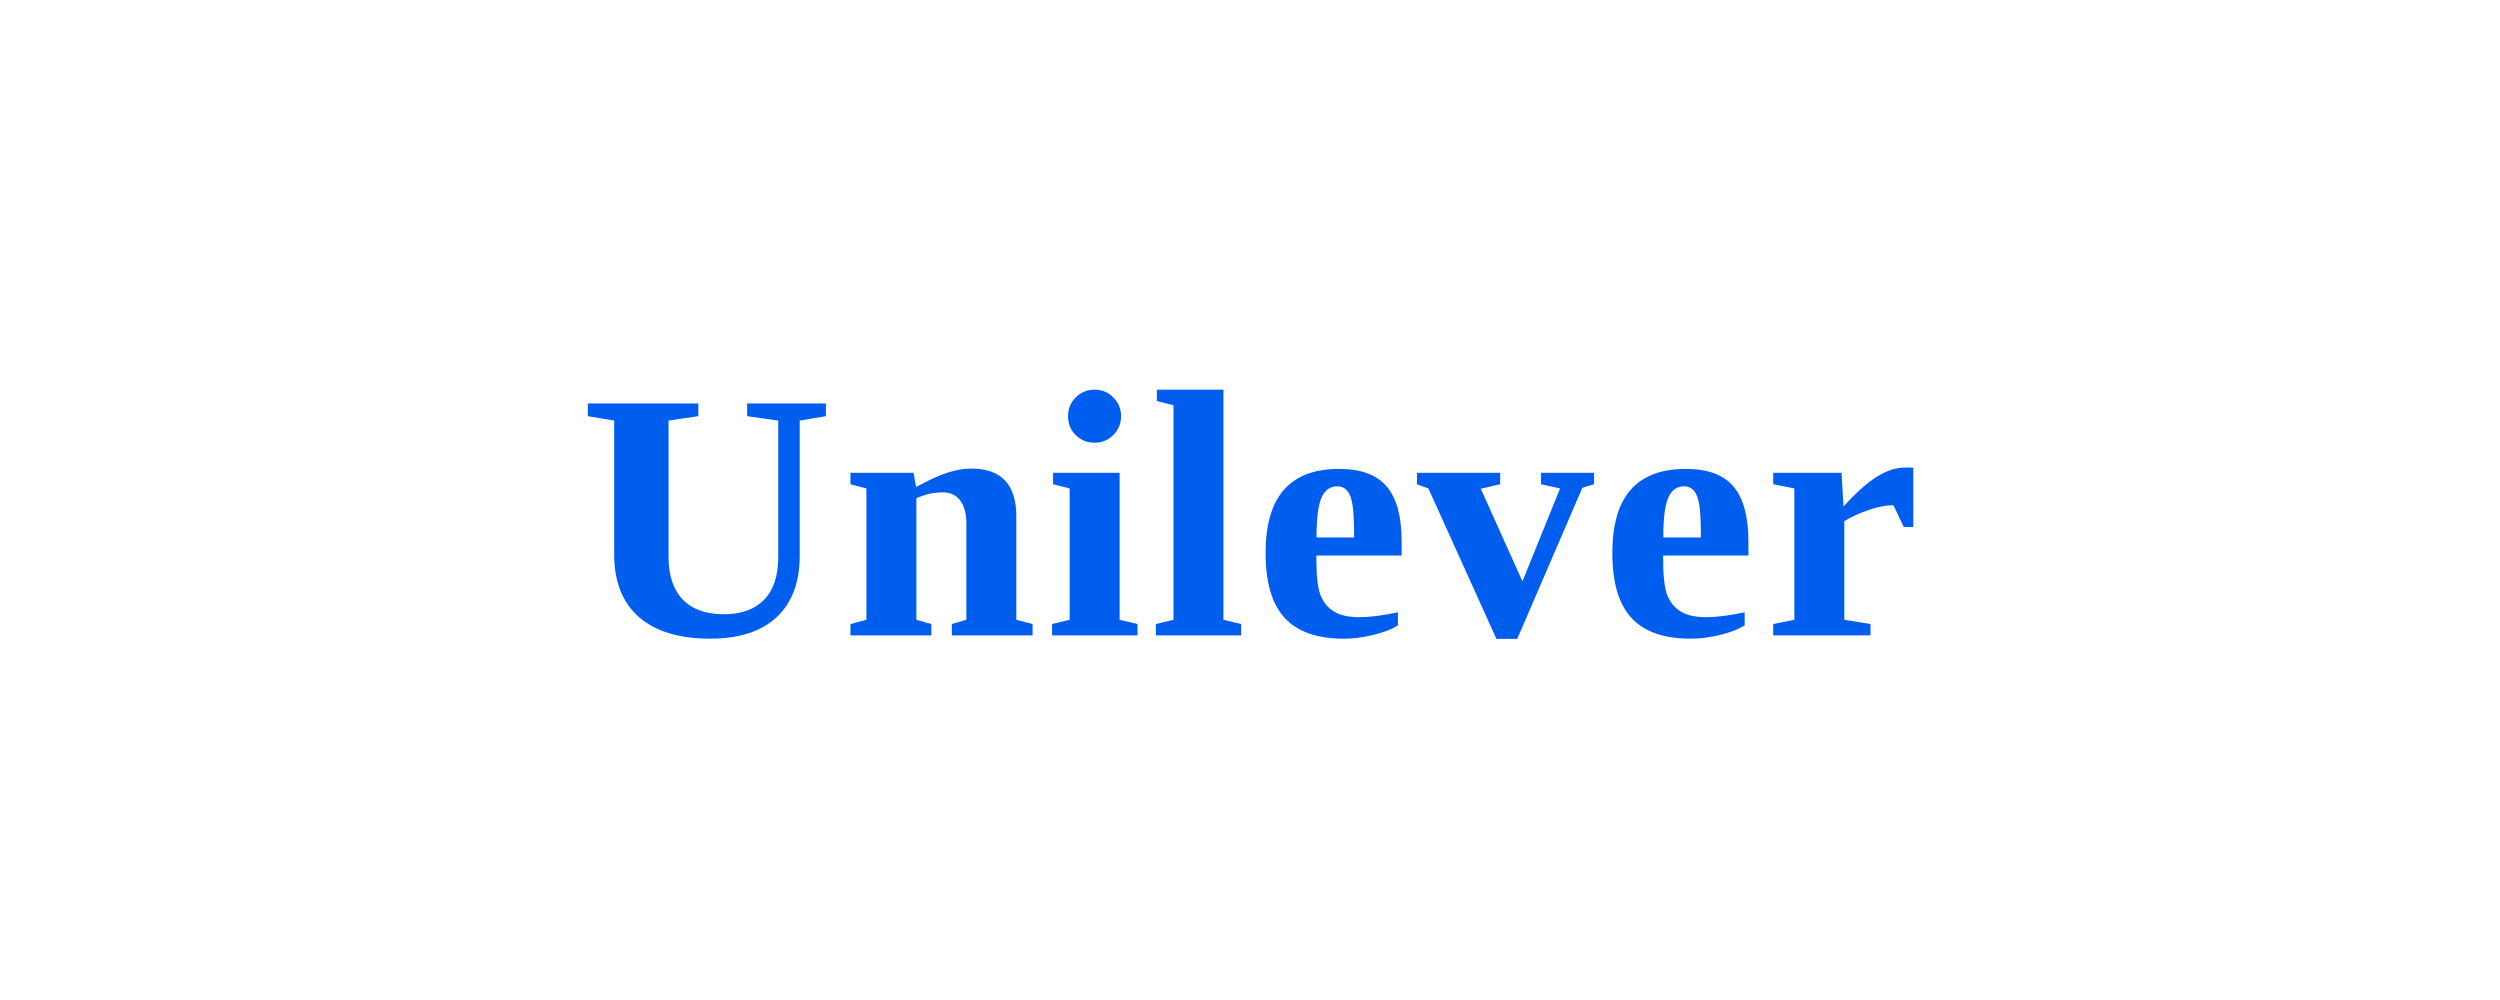
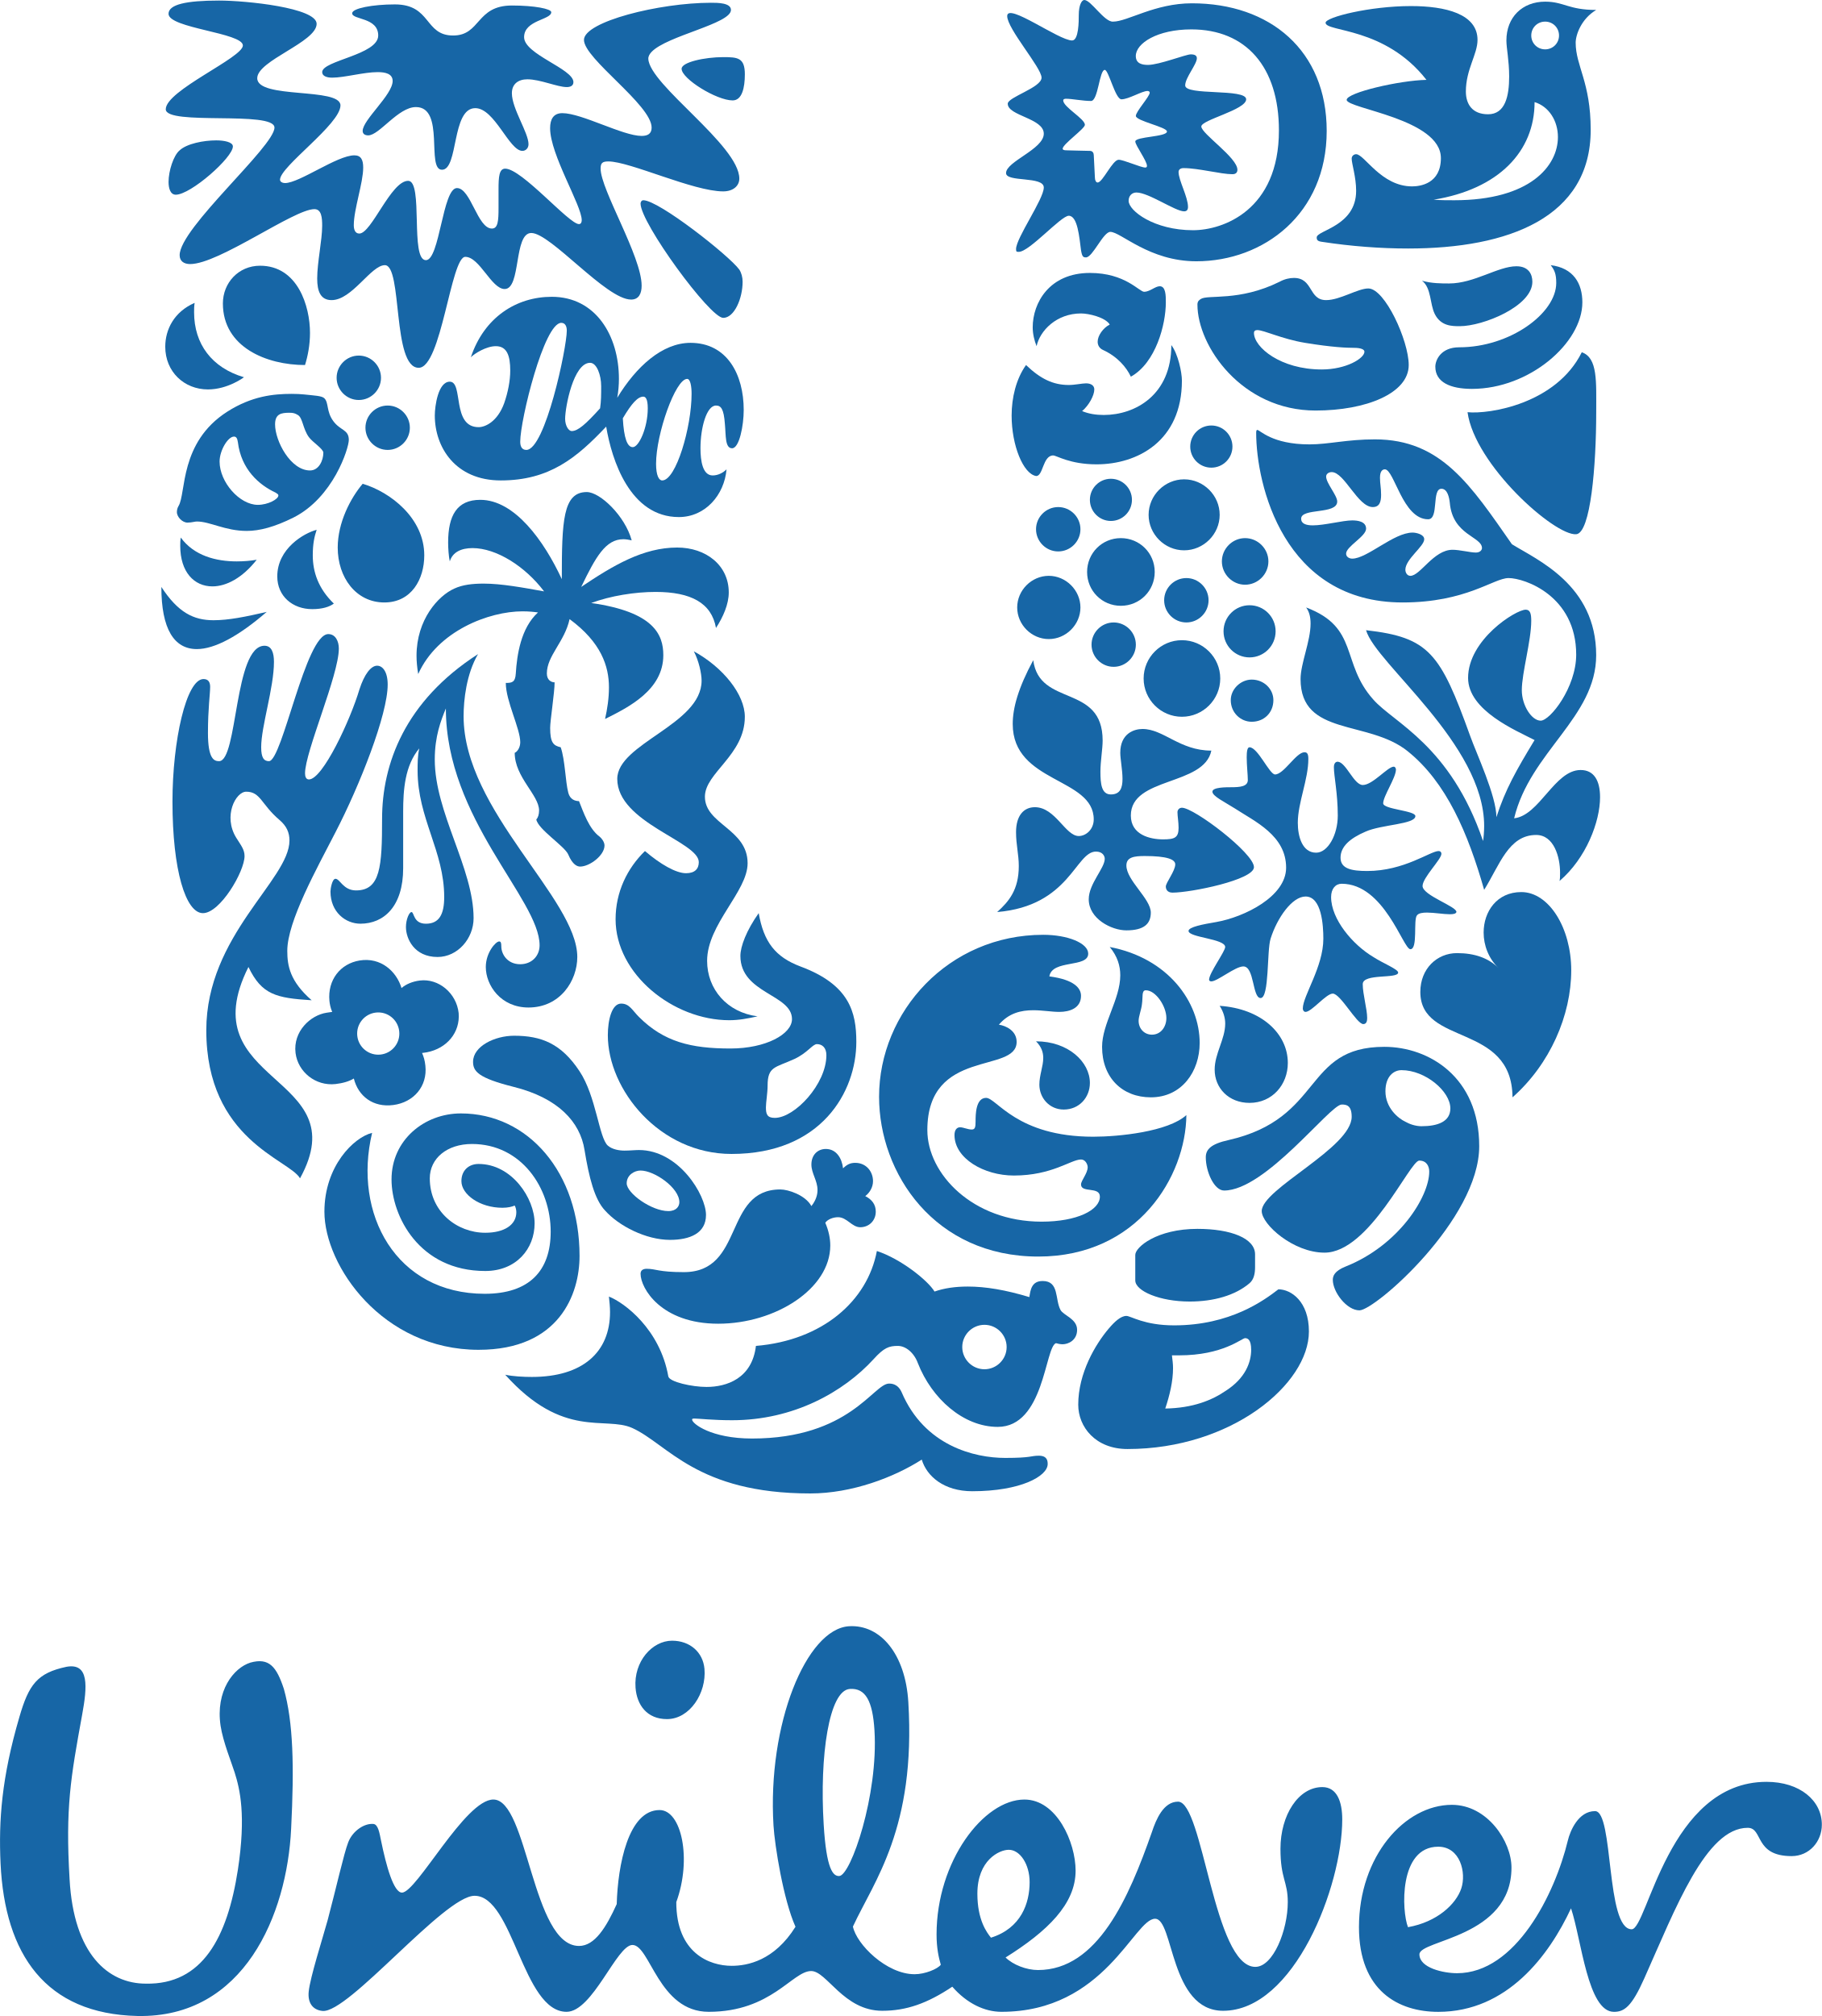
- <svg xmlns="http://www.w3.org/2000/svg" viewBox="0 0 240 96" role="img" aria-labelledby="title">
-   <rect width="240" height="96" fill="none" />
-   <text x="120" y="61" text-anchor="middle" fill="#005eef" font-family="Georgia, 'Times New Roman', serif" font-size="34" font-weight="700" letter-spacing=".6">Unilever</text>
+ <svg xmlns="http://www.w3.org/2000/svg" xmlns:xlink="http://www.w3.org/1999/xlink" version="1.1" id="Layer_1" width="107.567" height="119" viewBox="0 0 107.567 119" overflow="visible" enable-background="new 0 0 107.567 119" xml:space="preserve">
+   <g>
+     <g>
+       <defs>
+         <rect id="XMLID_1_" x="0" width="107.566" height="119" />
+       </defs>
+       <clipPath id="XMLID_3_">
+         <use xlink:href="#XMLID_1_" />
+       </clipPath>
+       <path clip-path="url(#XMLID_3_)" fill="#1766A6" d="M13.854,104.624c-0.176-0.561-0.69-1.822-0.83-2.753    c-0.309-2.062,0.769-3.42,1.759-3.731c1.111-0.31,1.545,0.248,1.975,1.545c0.556,1.975,0.618,4.563,0.431,8.268    c-0.243,5.061-2.775,11.173-9.069,11.046c-5.433-0.119-7.837-3.638-8.087-9.007c-0.118-2.531,0.063-5.061,1.111-8.639    c0.556-1.916,1.052-2.598,2.777-2.965c1.356-0.248,1.234,1.17,0.927,2.842c-0.676,3.701-0.99,5.488-0.74,9.687    c0.242,4.444,2.283,6.173,4.505,6.173c3.333,0.064,4.813-2.713,5.433-6.729C14.535,107.153,14.166,105.61,13.854,104.624z     M84.918,109.007c1.298,0,1.67,1.535,1.36,2.465c-0.31,0.924-1.419,1.978-3.146,2.285    C82.76,112.829,82.574,109.007,84.918,109.007z M60.792,111.099c0-1.045-0.559-1.91-1.232-1.91c-0.562,0-1.853,0.615-1.853,2.591    c0,1.548,0.55,2.282,0.802,2.597C60.294,113.819,60.792,112.334,60.792,111.099z M41.594,98.511    c-0.087-0.99-0.863-1.664-1.913-1.664c-1.171,0-2.274,1.229-2.157,2.773c0.075,1.018,0.675,1.855,1.854,1.855    C40.731,101.476,41.718,99.933,41.594,98.511z M51.631,102.136c-0.107-1.726-0.525-2.505-1.452-2.441    c-1.229,0.074-1.797,3.941-1.546,8.006c0.16,2.652,0.555,3.061,0.923,3.035C50.236,110.695,51.867,105.957,51.631,102.136z     M92.572,108.633c-0.765,3.173-3.084,7.841-6.544,7.841c-0.801,0-2.221-0.311-2.221-1.113c0-0.865,5.435-0.984,5.435-5.122    c0-1.541-1.419-3.704-3.519-3.704c-2.777,0-5.486,3.027-5.486,7.223c0,3.762,2.337,4.997,4.682,4.997    c4.075,0,6.544-3.335,7.839-6.11c0.62,1.852,0.984,6.11,2.533,6.11c0.615,0,1.05-0.309,1.791-1.973    c1.847-4.138,3.639-8.89,6.109-8.89c0.923,0,0.37,1.67,2.591,1.67c1.047,0,1.785-0.864,1.785-1.856    c0-1.421-1.294-2.528-3.267-2.528c-5.803,0-7.033,8.703-7.96,8.703c-1.544,0-1.05-6.975-2.163-6.975    C93.189,106.905,92.704,108.082,92.572,108.633z M43.2,116.038c0.925,0,2.516-0.3,3.768-2.305    c-0.716-1.59-1.227-4.803-1.298-5.973c-0.368-5.983,1.937-11.611,4.46-11.767c1.85-0.112,3.33,1.639,3.5,4.476    c0.455,7.455-2.028,10.567-3.271,13.252c0.21,1.041,1.976,2.813,3.642,2.813c0.615,0,1.359-0.309,1.546-0.559    c-0.124-0.429-0.25-0.984-0.25-1.789c0-4.32,2.778-7.963,5.186-7.963c1.913,0,3.024,2.53,3.024,4.2    c0,1.972-1.668,3.58-4.135,5.123c0.434,0.429,1.232,0.741,1.914,0.741c3.521,0,5.363-4.26,6.727-8.15    c0.246-0.742,0.681-1.789,1.543-1.789c1.481,0,2.101,9.752,4.563,9.752c1.053,0,1.915-2.162,1.915-3.824    c0-1.236-0.432-1.36-0.432-3.15c0-1.973,1.05-3.638,2.473-3.638c0.863,0,1.175,0.86,1.175,1.907    c0,3.951-2.843,11.297-7.034,11.297c-3.153,0-2.907-5.432-4.017-5.432c-1.24,0-2.968,5.493-9.072,5.493    c-0.992,0-2.039-0.493-2.901-1.483c-1.479,0.99-2.717,1.422-4.137,1.422c-2.281,0-3.271-2.346-4.194-2.346    c-1.113,0-2.344,2.407-6.051,2.407c-2.962,0-3.456-3.946-4.503-3.946c-0.928,0-2.347,3.946-3.889,3.946    c-2.596,0-3.146-6.849-5.434-6.849c-1.789,0-7.444,6.956-8.979,6.797c-0.617-0.064-0.877-0.525-0.812-1.143    c0.087-0.854,0.822-3.14,1.12-4.221c0.499-1.877,0.957-3.934,1.213-4.59c0.254-0.662,0.939-1.134,1.489-1.083    c0.277,0.026,0.36,0.543,0.446,0.97c0.312,1.526,0.747,3.082,1.238,3.082c0.867,0,3.73-5.494,5.396-5.494    c2.04,0,2.284,8.643,5.06,8.643c0.928,0,1.609-1.109,2.224-2.471c0.063-2.287,0.68-5.551,2.531-5.551    c1.297,0,1.915,2.898,0.986,5.432C39.928,115.297,41.901,116.038,43.2,116.038" />
+     </g>
+     <path fill="#1766A6" d="M86.188,19.254c-0.458,0-1.114,0-1.475-0.719c-0.296-0.59-0.196-1.541-0.753-1.966   c0.557,0.163,1.146,0.163,1.604,0.163c1.476,0,2.886-1.015,3.968-1.015c0.713,0,0.943,0.459,0.943,0.916   C90.476,18.076,87.566,19.254,86.188,19.254z M86.908,22.955c3.403,0,6.519-2.718,6.519-5.108c0-1.115-0.526-2.031-1.869-2.195   c0.229,0.295,0.327,0.524,0.327,1.048c0,1.802-2.745,3.8-5.729,3.8c-1.082,0-1.41,0.752-1.41,1.145   C84.746,22.563,85.632,22.955,86.908,22.955z M86.647,24.331c0.427,3.11,5.14,7.303,6.417,7.204   c0.854-0.072,1.181-4.061,1.181-7.204c0-1.801,0.099-3.21-0.852-3.538C91.884,23.84,87.926,24.462,86.647,24.331" />
+     <path fill="#1766A6" d="M12.933,44.93c1.112,0,0.883-6.813,2.684-6.813c0.427,0,0.558,0.426,0.558,0.95   c0,1.539-0.754,3.8-0.754,5.043c0,0.623,0.164,0.82,0.459,0.82c0.787,0,2.162-7.501,3.504-7.501c0.426,0,0.622,0.426,0.622,0.852   c0,1.572-1.996,6.091-1.996,7.368c0,0.197,0.064,0.36,0.229,0.36c0.819,0,2.456-3.536,2.979-5.304   c0.295-0.918,0.688-1.41,1.049-1.41c0.327,0,0.623,0.361,0.623,1.115c0,1.768-1.639,5.927-3.08,8.712   c-1.112,2.161-2.848,5.27-2.848,7.006c0,0.885,0.161,1.801,1.439,2.915c-2.096-0.131-2.947-0.327-3.732-1.964   c-3.505,6.975,6.451,6.288,3.045,12.475c-0.623-1.111-5.534-2.258-5.534-8.742c0-5.6,4.911-8.875,4.911-11.199   c0-0.458-0.162-0.851-0.588-1.211c-1.082-0.919-1.115-1.67-1.966-1.67c-0.621,0-1.377,1.44-0.59,2.717   c0.263,0.426,0.492,0.688,0.492,1.081c0,0.916-1.442,3.371-2.456,3.371c-1.016,0-1.8-2.518-1.8-6.581   c0-3.604,0.817-7.237,1.833-7.237c0.294,0,0.392,0.196,0.392,0.459c0,0.426-0.13,1.276-0.13,2.717   C12.278,44.798,12.638,44.93,12.933,44.93" />
+     <path fill="#1766A6" d="M21.282,54.524c1.377,0,2.522-1.017,2.522-3.273v-3.342c0-1.277,0.099-2.717,0.951-3.734   c-0.099,0.427-0.099,0.885-0.099,1.311c0,2.817,1.571,4.75,1.571,7.467c0,1.014-0.295,1.572-1.079,1.572   c-0.754,0-0.688-0.688-0.853-0.688c-0.13,0-0.327,0.425-0.327,0.884c0,0.688,0.491,1.768,1.866,1.768   c1.18,0,2.128-1.08,2.128-2.292c0-2.945-2.292-6.222-2.292-9.365c0-1.376,0.36-2.292,0.655-3.014   c0,6.518,5.534,11.266,5.534,13.983c0,0.623-0.458,1.115-1.146,1.115c-0.753,0-1.114-0.591-1.114-1.05   c0-0.229-0.033-0.294-0.131-0.294c-0.195,0-0.785,0.655-0.785,1.508c0,1.079,0.883,2.391,2.521,2.391   c1.865,0,2.881-1.574,2.881-2.982c0-3.437-6.713-8.645-6.713-14.211c0-0.951,0.162-2.49,0.852-3.668   c-4.323,2.782-5.665,6.484-5.665,9.726c0,2.817-0.098,4.223-1.539,4.223c-0.754,0-0.95-0.686-1.213-0.686   c-0.196,0-0.295,0.589-0.295,0.752C19.514,53.836,20.399,54.524,21.282,54.524" />
+     <path fill="#1766A6" d="M70.897,17.65c0.416-0.279,2.262,0.163,4.649-1.017c0.294-0.161,0.589-0.227,0.851-0.227   c1.148,0,0.853,1.309,1.902,1.309c0.817,0,1.868-0.688,2.491-0.688c0.976,0,2.385,3.079,2.385,4.52c0,1.67-2.517,2.686-5.499,2.686   c-4.353,0-6.976-3.799-6.976-6.256C70.701,17.781,70.8,17.715,70.897,17.65z M78.037,21.809c1.442,0,2.523-0.655,2.523-1.049   c0-0.129-0.196-0.228-0.623-0.228c-0.426,0-1.278-0.032-2.884-0.295c-1.378-0.229-2.426-0.753-2.819-0.753   c-0.131,0-0.197,0.065-0.197,0.163C74.037,20.5,75.611,21.809,78.037,21.809" />
+     <path fill="#1766A6" d="M21.971,66.87c-1.08,0.263-2.817,1.963-2.817,4.652c0,3.207,3.439,8.154,9.104,8.154   c4.78,0,5.96-3.308,5.96-5.537c0-4.944-3.044-8.416-7.006-8.416c-2.162,0-4.095,1.572-4.095,3.896c0,2.164,1.638,5.405,5.534,5.405   c1.834,0,2.914-1.312,2.914-2.814c0-1.475-1.342-3.504-3.308-3.504c-0.589,0-1.014,0.389-1.014,1.014   c0,0.784,1.079,1.572,2.423,1.572c0.326,0,0.589-0.066,0.721-0.132c0.064,0.101,0.098,0.263,0.098,0.394   c0,0.754-0.721,1.213-1.834,1.213c-1.67,0-3.275-1.244-3.275-3.213c0-1.176,1.016-2.027,2.489-2.027   c2.914,0,4.649,2.586,4.649,5.175c0,2.323-1.275,3.668-3.896,3.668C23.378,76.369,20.826,71.652,21.971,66.87" />
+     <path fill="#1766A6" d="M59.353,86.058c1.571,0,1.489-0.131,1.981-0.131c0.49,0,0.524,0.295,0.524,0.492   c0,0.721-1.606,1.605-4.455,1.605c-1.67,0-2.686-0.885-2.98-1.867c-1.637,1.048-4.125,1.998-6.582,1.998   c-6.712,0-8.415-2.917-10.512-3.864c-1.605-0.721-4.061,0.688-7.5-3.144c0.459,0.099,1.082,0.131,1.573,0.131   c3.011,0,4.616-1.471,4.616-3.831c0-0.296-0.033-0.62-0.066-0.914c0.918,0.36,3.015,1.93,3.507,4.713   c0.064,0.328,1.406,0.622,2.258,0.622c1.18,0,2.686-0.492,2.915-2.422c3.93-0.327,6.584-2.651,7.141-5.602   c1.406,0.459,3.011,1.736,3.404,2.393c0.557-0.196,1.211-0.295,1.964-0.295c1.048,0,2.228,0.197,3.635,0.623   c0.066-0.426,0.131-0.95,0.787-0.95c0.982,0,0.72,1.081,1.048,1.7c0.164,0.328,0.984,0.524,0.984,1.18   c0,0.624-0.527,0.854-0.854,0.854c-0.131,0-0.295-0.033-0.394-0.065c-0.654,0.229-0.688,4.942-3.438,4.942   c-2.029,0-3.896-1.67-4.716-3.764c-0.229-0.622-0.72-1.016-1.179-1.016c-0.523,0-0.818,0.099-1.439,0.787   c-1.768,1.93-4.716,3.6-8.351,3.6c-1.114,0-1.998-0.1-2.228-0.1c-0.132,0-0.132,0.033-0.132,0.065c0,0.23,1.113,1.115,3.537,1.115   c5.764,0,7.173-3.243,8.089-3.243c0.133,0,0.523,0,0.752,0.525C54.587,85.337,57.519,86.058,59.353,86.058z M56.814,79.513   c0,0.721,0.59,1.311,1.311,1.311s1.31-0.59,1.31-1.311c0-0.722-0.589-1.312-1.31-1.312S56.814,78.791,56.814,79.513" />
+     <path fill="#1766A6" d="M82.75,63.169c-0.459,0-0.95,0.361-0.95,1.247c0,0.979,0.754,1.603,1.179,1.798   c0.23,0.133,0.591,0.264,0.948,0.264c0.951,0,1.706-0.264,1.706-1.051C85.632,64.416,84.156,63.169,82.75,63.169z M79.217,65.198   c-0.688,0-4.492,5.076-6.943,5.076c-0.589,0-1.081-1.113-1.081-1.961c0-0.459,0.294-0.787,1.345-1.018   c5.631-1.277,4.385-5.503,9.195-5.503c2.652,0,5.604,1.804,5.604,5.863c0,4.323-6.153,9.692-7.071,9.692   c-0.754,0-1.573-1.08-1.573-1.8c0-0.229,0.099-0.524,0.754-0.786c3.14-1.246,4.939-4.127,4.939-5.602   c0-0.328-0.163-0.652-0.589-0.652c-0.556,0-2.94,5.434-5.596,5.434c-1.837,0-3.705-1.666-3.705-2.454   c0-1.312,5.311-3.733,5.311-5.569C79.806,65.229,79.479,65.198,79.217,65.198" />
+     <path fill="#1766A6" d="M14.406,22.268c0,0-0.949,0.719-2.128,0.719c-1.407,0-2.521-1.047-2.521-2.521   c0-1.016,0.524-2.063,1.735-2.588c-0.032,0.197-0.032,0.36-0.032,0.557C11.459,20.303,12.507,21.71,14.406,22.268z M21.414,28.556   c-0.72,0.85-1.474,2.292-1.474,3.765c0,1.768,1.082,3.241,2.752,3.241c1.604,0,2.358-1.375,2.358-2.782   C25.05,30.586,23.052,29.045,21.414,28.556z M10.543,29.865c-0.062,0.101-0.099,0.23-0.099,0.361c0,0.295,0.328,0.622,0.621,0.622   c0.262,0,0.426-0.065,0.557-0.065c0.785,0,1.67,0.556,2.947,0.556c0.752,0,1.637-0.23,2.75-0.785   c2.358-1.18,3.276-4.094,3.276-4.586c0-0.623-0.5-0.541-0.918-1.114c-0.418-0.571-0.258-1.076-0.524-1.343   c-0.151-0.153-0.621-0.163-1.212-0.229c-0.197-0.021-0.459-0.033-0.721-0.033c-1.079,0-2.36,0.133-3.798,1.049   C10.582,26.111,11,29.112,10.543,29.865z M18.238,25.804c0.227,0.309,0.853,0.689,0.853,0.918c0,0.457-0.264,1.048-0.787,1.048   c-1.147,0-2.063-1.736-2.063-2.72c0-0.621,0.361-0.686,0.851-0.686c0.229,0,0.328,0.033,0.491,0.131   C17.877,24.659,17.877,25.313,18.238,25.804z M15.224,29.8c-1.08,0-2.259-1.342-2.259-2.555c0-0.654,0.491-1.474,0.851-1.474   c0.131,0,0.197,0.099,0.229,0.329c0.196,1.604,1.245,2.522,2.228,2.979c0.098,0.065,0.164,0.098,0.164,0.163   C16.437,29.472,15.814,29.8,15.224,29.8z M18.009,21.547c0.163-0.525,0.294-1.178,0.294-1.9c0-1.571-0.722-3.962-2.948-3.962   c-1.276,0-2.195,1.015-2.195,2.227C13.16,20.5,15.748,21.547,18.009,21.547z M9.527,34.646c0,2.488,0.754,3.668,2.096,3.668   c1.048,0,2.456-0.754,4.125-2.195c-1.276,0.295-2.26,0.492-3.143,0.492C11.426,36.611,10.51,36.152,9.527,34.646z M10.674,31.731   c-0.032,0.165-0.032,0.328-0.032,0.491c0,1.539,0.817,2.391,1.898,2.391c0.816,0,1.768-0.491,2.617-1.573   c-0.358,0.065-0.785,0.098-1.178,0.098C12.769,33.138,11.459,32.812,10.674,31.731z M18.697,31.273   c-0.755,0.196-2.326,1.113-2.326,2.75c0,1.178,0.916,1.933,2.063,1.933c0.59,0,1.015-0.132,1.277-0.328   c-0.916-0.884-1.244-1.867-1.244-2.848C18.467,32.091,18.565,31.666,18.697,31.273z M19.875,22.3c0,0.72,0.589,1.311,1.309,1.311   c0.721,0,1.311-0.59,1.311-1.311c0-0.72-0.59-1.311-1.311-1.311C20.464,20.989,19.875,21.58,19.875,22.3z M21.577,25.247   c0,0.721,0.591,1.311,1.313,1.311c0.719,0,1.309-0.59,1.309-1.311c0-0.719-0.59-1.309-1.309-1.309   C22.167,23.938,21.577,24.528,21.577,25.247" />
+     <path fill="#1766A6" d="M72.668,41.326c0-0.654,0.59-1.211,1.237-1.211c0.722,0,1.279,0.557,1.279,1.211   c0,0.753-0.558,1.278-1.279,1.278C73.258,42.604,72.668,42.079,72.668,41.326z M61.17,31.24c0,0.72,0.591,1.31,1.309,1.31   c0.723,0,1.313-0.59,1.313-1.31c0-0.719-0.591-1.309-1.313-1.309C61.761,29.931,61.17,30.521,61.17,31.24z M60.058,35.857   c0,1.016,0.849,1.866,1.866,1.866c1.014,0,1.868-0.85,1.868-1.866c0-1.014-0.854-1.867-1.868-1.867   C60.907,33.99,60.058,34.843,60.058,35.857z M64.185,33.761c0,1.115,0.885,1.998,1.992,1.998c1.113,0,2.001-0.883,2.001-1.998   c0-1.113-0.888-1.997-2.001-1.997C65.07,31.764,64.185,32.648,64.185,33.761z M64.35,29.504c0,0.689,0.557,1.247,1.238,1.247   c0.688,0,1.245-0.558,1.245-1.247c0-0.686-0.558-1.243-1.245-1.243C64.907,28.261,64.35,28.818,64.35,29.504z M70.275,26.362   c0,0.686,0.557,1.243,1.246,1.243c0.688,0,1.246-0.557,1.246-1.243c0-0.689-0.558-1.246-1.246-1.246   C70.832,25.116,70.275,25.673,70.275,26.362z M67.817,30.39c0,1.145,0.95,2.094,2.097,2.094c1.148,0,2.099-0.949,2.099-2.094   c0-1.148-0.95-2.096-2.099-2.096C68.767,28.294,67.817,29.242,67.817,30.39z M64.447,38.052c0,0.721,0.59,1.309,1.305,1.309   c0.721,0,1.312-0.588,1.312-1.309c0-0.721-0.591-1.31-1.312-1.31C65.037,36.742,64.447,37.331,64.447,38.052z M68.735,35.431   c0,0.721,0.589,1.311,1.312,1.311c0.72,0,1.31-0.59,1.31-1.311c0-0.719-0.59-1.309-1.31-1.309   C69.324,34.122,68.735,34.712,68.735,35.431z M67.523,40.049c0,1.244,1.015,2.26,2.261,2.26c1.245,0,2.263-1.016,2.263-2.26   c0-1.244-1.018-2.26-2.263-2.26C68.538,37.789,67.523,38.805,67.523,40.049z M72.241,37.264c0,0.853,0.689,1.541,1.535,1.541   c0.852,0,1.54-0.688,1.54-1.541c0-0.85-0.688-1.538-1.54-1.538C72.93,35.726,72.241,36.414,72.241,37.264z M72.143,33.138   c0,0.755,0.624,1.377,1.369,1.377c0.755,0,1.378-0.622,1.378-1.377c0-0.752-0.623-1.374-1.378-1.374   C72.767,31.764,72.143,32.386,72.143,33.138" />
+     <path fill="#1766A6" d="M75.479,76.106c-0.852,0.656-2.844,2.127-6.155,2.127c-1.769,0-2.556-0.557-2.818-0.557   c-0.328,0-0.688,0.327-1.049,0.754c-0.778,0.918-1.795,2.621-1.795,4.486c0,1.309,1.017,2.617,2.909,2.617   c6.13,0,10.711-3.83,10.711-6.939C77.282,76.827,76.234,76.106,75.479,76.106z M73.776,75.746c0.265-0.226,0.327-0.589,0.327-0.951   v-0.753c0-0.951-1.435-1.505-3.402-1.505c-2.393,0-3.671,1.078-3.671,1.538v1.506c0,0.624,1.443,1.246,3.213,1.246   C71.652,76.827,72.93,76.467,73.776,75.746z M73.512,78.988c0.165,0,0.36,0.097,0.36,0.688c0,0.719-0.326,1.668-1.5,2.42   c-0.819,0.559-1.934,1.018-3.572,1.047c0.262-0.783,0.459-1.604,0.459-2.386c0-0.263-0.032-0.46-0.065-0.754h0.426   C72.209,80.004,73.324,78.988,73.512,78.988" />
+     <path fill="#1766A6" d="M61.006,38.97c0.36,2.782,4.097,1.374,4.097,4.746c0,0.492-0.131,1.214-0.131,1.835   c0,0.721,0.064,1.343,0.616,1.343c0.556,0,0.688-0.392,0.688-0.917s-0.132-1.179-0.132-1.539c0-1.147,0.82-1.408,1.313-1.408   c1.245,0,2.195,1.277,4.064,1.277c-0.427,2.096-4.753,1.539-4.753,3.832c0,1.147,1.147,1.407,1.901,1.407   c0.688,0,0.918-0.098,0.918-0.686c0-0.329-0.066-0.689-0.066-0.918c0-0.132,0.099-0.263,0.263-0.263   c0.723,0,4.253,2.686,4.253,3.506c0,0.752-3.729,1.505-4.81,1.505c-0.328,0-0.394-0.229-0.394-0.36   c0-0.229,0.557-0.917,0.557-1.309c0-0.295-0.491-0.492-1.803-0.492c-0.623,0-1.082,0.066-1.082,0.558   c0,0.882,1.442,1.964,1.442,2.781c0,0.656-0.393,1.049-1.442,1.049c-0.885,0-2.223-0.689-2.223-1.834   c0-0.917,0.945-1.832,0.945-2.39c0-0.164-0.125-0.426-0.518-0.426c-1.214,0-1.541,3.208-5.833,3.569   c0.688-0.622,1.276-1.31,1.276-2.716c0-0.688-0.162-1.246-0.162-1.998c0-0.983,0.457-1.475,1.112-1.475   c1.211,0,1.801,1.702,2.59,1.702c0.427,0,0.885-0.391,0.885-0.981c0-2.489-4.783-2.129-4.783-5.633   C59.795,41.785,60.121,40.606,61.006,38.97z M76.626,48.565c0,0.817,0.264,1.767,1.083,1.767c0.688,0,1.277-1.046,1.277-2.193   c0-1.31-0.229-2.326-0.229-2.851c0-0.228,0.099-0.326,0.229-0.326c0.492,0.033,0.95,1.375,1.476,1.375   c0.59,0,1.469-1.082,1.828-1.082c0.099,0,0.131,0.132,0.131,0.164c0,0.492-0.754,1.574-0.754,1.999c0,0.36,1.901,0.425,1.901,0.753   c0,0.492-1.993,0.492-2.942,0.918c-0.917,0.392-1.477,0.883-1.477,1.539c0,0.655,0.656,0.785,1.574,0.785   c2.188,0,3.728-1.178,4.219-1.178c0.098,0,0.163,0.064,0.163,0.163c0,0.328-1.113,1.408-1.113,1.9c0,0.556,2.032,1.209,1.999,1.538   c-0.032,0.098-0.164,0.13-0.393,0.13c-0.362,0-0.918-0.098-1.345-0.098c-0.262,0-0.491,0.032-0.591,0.163   c-0.227,0.263,0.066,1.999-0.39,1.999c-0.427,0-1.541-3.864-4.057-3.864c-0.361,0-0.623,0.295-0.623,0.786   c0,1.309,1.278,2.815,2.491,3.536c0.549,0.361,1.468,0.721,1.468,0.919c0,0.391-2.091,0.032-2.091,0.686   c0,0.59,0.262,1.476,0.262,1.998c0,0.164-0.033,0.359-0.229,0.359c-0.393,0-1.345-1.8-1.803-1.8c-0.393,0-1.245,1.08-1.606,1.08   c-0.098,0-0.163-0.098-0.163-0.195c0-0.754,1.213-2.456,1.213-4.127c0-0.786-0.099-2.489-1.05-2.489   c-0.786,0-1.672,1.244-2.065,2.489c-0.228,0.72-0.065,3.504-0.59,3.504c-0.491,0-0.36-1.866-1.017-1.866   c-0.483,0-1.532,0.883-1.893,0.883c-0.066,0-0.132-0.033-0.132-0.098c0-0.392,0.951-1.67,0.951-1.932   c0-0.491-2.163-0.556-2.163-0.949c0-0.23,0.852-0.393,1.638-0.525c1.666-0.295,4.123-1.506,4.123-3.208   c0-1.899-1.835-2.719-3.041-3.505c-0.623-0.393-1.311-0.719-1.311-0.981c0-0.263,0.786-0.263,1.114-0.263   c0.491,0,0.977-0.033,0.977-0.425c0-0.296-0.066-0.884-0.066-1.343c0-0.328,0.032-0.59,0.165-0.59c0.491,0,1.179,1.604,1.508,1.604   c0.523,0,1.244-1.31,1.737-1.31c0.162,0,0.229,0.099,0.229,0.393C77.25,46.009,76.626,47.384,76.626,48.565" />
+     <path fill="#1766A6" d="M61.957,57.634c1.508,0.197,1.869,0.72,1.869,1.147c0,0.721-0.656,0.949-1.28,0.949   c-0.457,0-0.982-0.098-1.539-0.098c-0.722,0-1.441,0.164-2.03,0.852c0.425,0.065,1.048,0.361,1.048,1.017   c0,1.899-5.272,0.325-5.272,5.207c0,2.586,2.686,5.404,6.745,5.404c2.099,0,3.442-0.688,3.442-1.476   c0-0.621-1.113-0.197-1.113-0.721c0-0.229,0.393-0.656,0.393-1.018c0-0.158-0.131-0.455-0.393-0.455   c-0.592,0-1.706,0.947-3.966,0.947c-1.769,0-3.505-1.012-3.505-2.389c0-0.294,0.132-0.459,0.328-0.459   c0.197,0,0.458,0.132,0.688,0.132c0.197,0,0.229-0.132,0.229-0.491c0-0.361,0-1.377,0.621-1.377c0.624,0,1.803,2.293,6.325,2.293   c1.501,0,4.418-0.293,5.5-1.277c-0.033,3.603-2.853,8.351-8.745,8.351c-6.124,0-9.399-4.913-9.399-9.433   c0-5.009,4.092-9.56,9.694-9.56c1.439,0,2.654,0.49,2.654,1.113C64.25,57.145,62.12,56.62,61.957,57.634z M72.012,59.372   c0.229,0.358,0.328,0.719,0.328,1.046c0,0.918-0.623,1.769-0.623,2.72c0,1.08,0.82,1.963,2.059,1.963   c1.343,0,2.261-1.078,2.261-2.357C76.037,61.008,74.464,59.535,72.012,59.372z M61.17,61.467c0.326,0.326,0.426,0.654,0.426,0.982   c0,0.491-0.229,1.016-0.229,1.573c0,0.783,0.59,1.472,1.44,1.472c0.919,0,1.543-0.722,1.543-1.57   C64.35,62.679,63.068,61.467,61.17,61.467z M65.523,55.899c3.441,0.655,5.309,3.243,5.309,5.667c0,1.671-1.048,3.207-2.884,3.207   c-1.672,0-2.878-1.145-2.878-2.979c0-1.375,1.074-2.816,1.074-4.225C66.144,57.013,65.981,56.456,65.523,55.899z M67.227,60.255   c0,0.458,0.328,0.819,0.787,0.819c0.523,0,0.852-0.459,0.852-0.983c0-0.687-0.623-1.637-1.213-1.637   c-0.263,0-0.164,0.393-0.229,0.819C67.39,59.599,67.227,59.992,67.227,60.255" />
+     <path fill="#1766A6" d="M31.076,26.558c1.113,0,2.389-6.026,2.389-7.042c0-0.262-0.097-0.459-0.326-0.459   c-1.016,0-2.423,5.732-2.423,7.01C30.715,26.296,30.78,26.558,31.076,26.558z M39.099,28.359c0.817,0,1.734-3.145,1.734-5.11   c0-0.426-0.065-0.883-0.263-0.883c-0.688,0-1.834,3.242-1.834,5.01C38.737,28.064,38.902,28.359,39.099,28.359z M33.758,25.444   c0.36,0,0.819-0.395,1.673-1.342c0.064-0.426,0.064-0.82,0.064-1.311c0-0.654-0.262-1.375-0.654-1.375   c-0.984,0-1.474,2.62-1.474,3.309C33.368,25.116,33.563,25.444,33.758,25.444z M38.246,24.102c0-0.558-0.132-0.689-0.262-0.689   c-0.328,0-0.687,0.394-1.211,1.278c0.065,1.179,0.262,1.703,0.589,1.703C37.722,26.394,38.246,25.247,38.246,24.102z    M40.768,20.237c2.162,0,3.143,1.867,3.143,3.963c0,0.916-0.26,2.26-0.686,2.26s-0.36-0.754-0.426-1.442   c-0.065-0.884-0.23-1.08-0.525-1.08c-0.557,0-0.916,1.309-0.916,2.522c0,0.752,0.131,1.604,0.719,1.604   c0.328,0,0.623-0.164,0.82-0.36c-0.131,1.505-1.246,2.817-2.817,2.817c-2.882,0-3.963-3.374-4.289-5.339   c-1.736,1.834-3.34,3.177-6.223,3.177c-2.684,0-3.896-1.965-3.896-3.831c0-0.558,0.196-1.998,0.885-1.998   c0.818,0,0.098,2.684,1.702,2.684c0.394,0,1.112-0.328,1.507-1.407c0.229-0.656,0.36-1.342,0.36-1.933   c0-0.885-0.196-1.44-0.851-1.44c-0.558,0-1.246,0.424-1.475,0.654c0.787-2.358,2.686-3.569,4.779-3.569   c2.59,0,3.964,2.292,3.964,4.847c0,0.359-0.033,0.752-0.099,1.113C37.558,21.645,39.099,20.237,40.768,20.237" />
+     <path fill="#1766A6" d="M34.644,29.045c-1.408,0-1.473,1.706-1.473,5.142c-1.049-2.259-2.783-4.683-4.814-4.683   c-1.375,0-1.898,0.918-1.898,2.521c0,0.328,0.032,0.82,0.098,1.113c0.164-0.555,0.688-0.785,1.342-0.785   c1.41,0,3.112,1.08,4.225,2.555c-1.276-0.229-2.521-0.459-3.568-0.459c-0.656,0-1.245,0.066-1.736,0.295   c-0.95,0.425-2.227,1.834-2.227,3.963c0,0.328,0.033,0.687,0.099,1.08c1.146-2.555,4.191-3.701,6.156-3.701   c0.394,0,0.687,0.033,0.917,0.066c-1.016,0.916-1.244,2.521-1.311,3.602c-0.031,0.524-0.229,0.558-0.59,0.558   c0,1.079,0.853,2.685,0.853,3.503c0,0.295-0.164,0.557-0.327,0.623c0,1.441,1.439,2.489,1.439,3.405   c0,0.229-0.064,0.426-0.164,0.525c0.1,0.59,1.684,1.581,1.889,2.078c0.252,0.604,0.535,0.706,0.699,0.706   c0.557,0,1.439-0.656,1.439-1.246c0-0.196-0.164-0.425-0.293-0.524c-0.623-0.457-0.951-1.44-1.213-2.094   c-0.23,0-0.526-0.097-0.63-0.483c-0.179-0.678-0.188-1.941-0.45-2.695c-0.426-0.098-0.623-0.262-0.623-1.146   c0-0.426,0.263-2.097,0.263-2.687c-0.196,0-0.458-0.131-0.458-0.524c0-1.047,1.049-1.866,1.342-3.208   c1.867,1.374,2.324,2.782,2.324,4.028c0,0.653-0.098,1.276-0.229,1.867c1.376-0.689,3.439-1.704,3.439-3.767   c0-1.213-0.557-2.555-4.258-3.079c1.146-0.426,2.588-0.654,3.799-0.654c2.097,0,3.308,0.654,3.569,2.127   c0.426-0.654,0.754-1.408,0.754-2.095c0-1.606-1.344-2.652-3.046-2.652c-1.998,0-3.766,1.046-5.666,2.325   c0.854-1.768,1.44-2.816,2.49-2.816c0.163,0,0.327,0.033,0.491,0.066C36.904,30.455,35.431,29.045,34.644,29.045" />
+     <path fill="#1766A6" d="M89.82,52.657c1.64,0,2.95,2.128,2.95,4.618c0,2.652-1.246,5.535-3.467,7.498   c-0.033-4.42-5.443-3.012-5.443-6.22c0-1.375,0.985-2.293,2.165-2.293c1.049,0,1.868,0.295,2.458,0.886   c-0.59-0.558-0.885-1.345-0.885-2.097C87.598,53.802,88.385,52.657,89.82,52.657" />
+     <path fill="#1766A6" d="M60.58,21.547c0.853,0.819,1.604,1.178,2.522,1.178c0.362,0,0.789-0.097,1.019-0.097   c0.295,0,0.49,0.13,0.49,0.359c0,0.361-0.328,0.951-0.72,1.279c0.392,0.163,0.819,0.229,1.278,0.229c1.86,0,3.99-1.18,3.99-4.126   c0.395,0.522,0.624,1.604,0.624,2.096c0,3.569-2.623,4.944-5.041,4.944c-1.573,0-2.361-0.525-2.559-0.525   c-0.621,0-0.588,1.246-1.014,1.213c-0.754-0.131-1.44-1.801-1.44-3.569C59.73,23.479,59.992,22.366,60.58,21.547z M65.523,19.156   c-0.262-0.426-1.24-0.654-1.697-0.654c-1.444,0-2.427,1.014-2.623,1.932c-0.131-0.328-0.229-0.721-0.229-1.114   c0-1.441,0.983-3.209,3.377-3.209c2.09,0,2.909,1.113,3.205,1.113c0.327,0,0.655-0.328,0.918-0.328c0.36,0,0.36,0.557,0.36,0.951   c0,1.309-0.591,3.569-2.065,4.388c-0.263-0.557-0.787-1.18-1.633-1.572c-0.229-0.098-0.327-0.294-0.327-0.491   C64.808,19.811,65.135,19.352,65.523,19.156" />
+     <path fill="#1766A6" d="M37.82,12.017c0,1.146,4.093,6.746,4.88,6.746c0.656,0,1.146-1.146,1.146-2.13   c0-0.26-0.066-0.521-0.195-0.719c-0.59-0.819-4.749-4.094-5.667-4.094C37.885,11.82,37.82,11.919,37.82,12.017z M13.75,8.644   c0,0.656-2.488,2.849-3.371,2.849c-0.327,0-0.427-0.392-0.427-0.752c0-0.654,0.295-1.572,0.656-1.868   c0.424-0.393,1.407-0.587,2.16-0.587C13.226,8.286,13.75,8.382,13.75,8.644z M43.651,10.544c0-1.966-5.313-5.535-5.372-7.073   c-0.006-0.141,0.071-0.281,0.19-0.406c0.91-0.96,4.689-1.66,4.689-2.478c0-0.424-0.787-0.424-1.18-0.424   c-3.045,0-7.499,1.113-7.499,2.193c0,1.115,3.995,3.833,3.995,5.176c0,0.36-0.229,0.491-0.59,0.491   c-1.112,0-3.536-1.344-4.682-1.344c-0.524,0-0.722,0.36-0.722,0.886c0,1.571,1.867,4.551,1.867,5.433   c0,0.099-0.033,0.23-0.164,0.23c-0.59,0-3.371-3.273-4.355-3.273c-0.359,0-0.393,0.49-0.393,1.211v1.113   c0,0.753-0.033,1.212-0.391,1.212c-0.854,0-1.246-2.39-2.064-2.39c-0.852,0-1.016,4.256-1.833,4.256   c-0.951,0-0.132-4.683-1.049-4.683c-1.015,0-2.162,3.112-2.883,3.112c-0.261,0-0.326-0.263-0.326-0.492   c0-0.949,0.555-2.488,0.555-3.404c0-0.46-0.131-0.721-0.522-0.721c-1.017,0-3.243,1.637-4.094,1.637   c-0.131,0-0.295-0.065-0.295-0.197c0-0.784,3.569-3.274,3.569-4.387c0-1.082-4.914-0.36-4.914-1.606   c0-1.047,3.507-2.128,3.507-3.209c0-0.95-4.16-1.374-5.764-1.374c-1.933,0-2.98,0.227-2.98,0.784c0,0.852,4.389,1.115,4.389,1.867   c0,0.721-4.553,2.653-4.553,3.766c0,0.983,6.418,0.065,6.418,1.082c0,1.112-5.598,5.925-5.598,7.53   c0,0.361,0.262,0.525,0.621,0.525c1.703,0,6.122-3.242,7.335-3.242c0.426,0,0.459,0.523,0.459,0.982   c0,0.852-0.294,2.161-0.294,3.112c0,0.752,0.196,1.276,0.85,1.276c1.214,0,2.325-2.063,3.146-2.063   c1.047,0,0.425,6.058,1.997,6.058c1.342,0,1.898-6.549,2.75-6.549s1.541,1.899,2.326,1.899c0.981,0,0.523-3.307,1.572-3.307   c1.145,0,4.42,3.93,5.894,3.93c0.458,0,0.621-0.361,0.621-0.82c0-1.736-2.422-5.664-2.422-6.908c0-0.327,0.097-0.426,0.457-0.426   c1.277,0,5.012,1.768,6.779,1.768C43.292,11.297,43.651,10.97,43.651,10.544z M40.244,4.06c0,0.589,2.063,1.867,3.014,1.867   c0.556,0,0.72-0.754,0.72-1.54c0-0.982-0.424-1.015-1.277-1.015C41.62,3.372,40.244,3.667,40.244,4.06z M32.548,0.719   c0-0.197-0.982-0.394-2.324-0.394c-2.129,0-1.834,1.771-3.471,1.771c-1.703,0-1.279-1.836-3.44-1.836c-1.31,0-2.52,0.23-2.52,0.524   c0,0.394,1.538,0.23,1.538,1.312c0,1.145-3.308,1.473-3.308,2.161c0,0.229,0.261,0.327,0.589,0.327   c0.722,0,1.866-0.327,2.686-0.327c0.459,0,0.885,0.097,0.885,0.523c0,0.819-1.77,2.293-1.77,2.948c0,0.197,0.163,0.263,0.327,0.263   c0.656,0,1.77-1.671,2.817-1.671c1.736,0,0.591,3.7,1.539,3.7c0.982,0,0.557-3.636,1.965-3.636c1.148,0,1.998,2.522,2.784,2.522   c0.197,0,0.36-0.163,0.36-0.393c0-0.686-0.982-2.096-0.982-3.012c0-0.557,0.393-0.82,0.917-0.82c0.752,0,1.768,0.459,2.323,0.459   c0.196,0,0.393-0.065,0.393-0.294c0-0.786-2.912-1.637-2.912-2.652C30.945,1.178,32.548,1.178,32.548,0.719" />
+     <path fill="#1766A6" d="M90.606,6.026c0,2.913-2.123,5.14-5.959,5.762c0.427,0.032,0.82,0.032,1.214,0.032   c4.483,0,6.123-2.029,6.123-3.731C91.984,7.138,91.459,6.288,90.606,6.026z M85.074,9.332c0-2.325-5.563-2.915-5.563-3.438   c0-0.425,3.106-1.147,4.711-1.18c-2.456-3.143-5.956-2.815-5.956-3.372c0-0.328,2.621-0.984,5.041-0.984   c2.03,0,3.93,0.459,3.93,1.998c0,0.853-0.688,1.738-0.688,3.046c0,0.721,0.358,1.343,1.311,1.343c1.018,0,1.245-1.08,1.245-2.228   c0-0.948-0.163-1.669-0.163-2.128c0-1.375,0.943-2.291,2.287-2.291c1.114,0,1.377,0.489,3.016,0.489   c-0.886,0.526-1.213,1.476-1.213,1.933c0,1.377,0.887,2.326,0.887,5.143c0,5.172-4.846,7.006-10.776,7.006   c-1.63,0-3.369-0.131-5.074-0.392c-0.261-0.033-0.327-0.098-0.327-0.262c0-0.426,2.328-0.656,2.328-2.75   c0-0.82-0.263-1.605-0.263-1.899c0-0.164,0.131-0.263,0.263-0.263c0.491,0,1.476,1.899,3.304,1.899   C83.86,11.002,85.074,10.838,85.074,9.332z M90.41,2.096c0,0.457,0.36,0.817,0.819,0.817s0.82-0.36,0.82-0.817   c0-0.459-0.361-0.82-0.82-0.82S90.41,1.637,90.41,2.096" />
+     <path fill="#1766A6" d="M87.5,32.353c0-0.687-1.738-0.752-1.901-2.685c-0.034-0.294-0.132-0.817-0.493-0.817   c-0.589,0-0.131,1.801-0.786,1.801c-1.506,0-1.997-2.948-2.554-2.948c-0.132,0-0.288,0.098-0.288,0.491   c0,0.361,0.066,0.59,0.066,1.014c0,0.427-0.1,0.722-0.492,0.722c-0.885,0-1.672-2.064-2.426-2.064   c-0.164,0-0.327,0.099-0.327,0.263c0,0.393,0.654,1.112,0.654,1.473c0,0.787-2.13,0.36-2.13,1.016c0,0.295,0.294,0.392,0.688,0.392   c0.689,0,1.771-0.293,2.328-0.293c0.328,0,0.819,0.065,0.819,0.489c0,0.459-1.18,1.048-1.18,1.474c0,0.197,0.196,0.294,0.36,0.294   c0.885,0,2.451-1.538,3.565-1.538c0.196,0,0.687,0.098,0.687,0.393c0,0.425-1.113,1.177-1.113,1.8c0,0.164,0.1,0.36,0.296,0.36   c0.586,0,1.373-1.538,2.488-1.538c0.426,0,1.049,0.164,1.378,0.164C87.402,32.616,87.5,32.452,87.5,32.353z M88.352,48.236   c0.525-1.636,1.181-2.784,2.254-4.552c-1.073-0.555-3.926-1.736-3.926-3.668c0-2.26,2.817-4.028,3.401-4.028   c0.263,0,0.328,0.23,0.328,0.656c0,1.178-0.557,3.077-0.557,4.093c0,0.916,0.59,1.802,1.114,1.802c0.557,0,2.097-1.965,2.097-3.898   c0-3.472-3.048-4.519-3.991-4.519c-0.885,0-2.491,1.44-6.259,1.44c-7.039,0-8.645-6.973-8.645-10.02   c0-0.131,0.031-0.164,0.064-0.164c0.164,0,0.854,0.853,3.081,0.853c1.147,0,2.196-0.296,3.868-0.296   c3.923,0,5.661,2.72,8.087,6.189c1.467,0.916,4.975,2.391,4.975,6.55c0,3.668-3.9,5.698-4.844,9.628   c1.5-0.163,2.386-2.85,3.926-2.85c0.787,0,1.147,0.623,1.147,1.607c0,1.439-0.82,3.602-2.393,4.944   c0.032-0.131,0.032-0.296,0.032-0.492c0-0.916-0.359-2.225-1.41-2.225c-1.631,0-2.155,1.768-3.072,3.24   c-0.951-3.339-2.229-6.353-4.521-8.187c-2.319-1.866-6.319-0.852-6.319-4.257c0-0.918,0.591-2.227,0.591-3.275   c0-0.36-0.066-0.688-0.264-0.95c3.147,1.18,2.032,3.274,3.968,5.436c1.205,1.377,4.547,2.686,6.48,8.351   c0.032-0.163,0.065-0.588,0.065-0.883c0-4.847-6.416-9.597-6.973-11.562c3.727,0.426,4.382,1.344,6.152,6.256   C87.171,44.471,88.352,46.993,88.352,48.236" />
+     <path fill="#1766A6" d="M70.439,13.589c-2.295,0-3.802-1.145-3.802-1.736c0-0.295,0.196-0.49,0.46-0.49   c0.72,0,2.293,1.112,2.816,1.112c0.133,0,0.23-0.064,0.23-0.261c0-0.59-0.557-1.572-0.557-2.062c0-0.132,0.099-0.229,0.295-0.229   c0.884,0,2.195,0.36,2.885,0.36c0.229,0,0.294-0.131,0.294-0.263c0-0.72-2.131-2.128-2.131-2.554c0-0.393,2.648-0.984,2.648-1.604   c0-0.656-3.6-0.197-3.6-0.82c0-0.458,0.689-1.244,0.689-1.604c0-0.164-0.132-0.229-0.36-0.229c-0.295,0-1.868,0.622-2.524,0.622   c-0.327,0-0.721-0.065-0.721-0.525c0-0.753,1.278-1.571,3.278-1.571c3.237,0,5.172,2.227,5.172,5.96   C75.513,12.411,72.209,13.589,70.439,13.589z M64.055,7.368c0-0.361-1.28-1.048-1.28-1.441c0-0.065,0.064-0.098,0.163-0.098   c0.362,0,0.985,0.131,1.478,0.131c0.426,0,0.491-1.834,0.813-1.834c0.229,0,0.621,1.736,0.984,1.736   c0.425,0,1.211-0.492,1.539-0.492c0.065,0,0.131,0.032,0.131,0.099c0,0.229-0.819,1.112-0.819,1.374   c0,0.295,1.836,0.656,1.836,0.918c0,0.328-1.869,0.295-1.869,0.59c0,0.227,0.689,1.145,0.689,1.44c0,0.066-0.034,0.099-0.099,0.099   c-0.263,0-1.278-0.46-1.573-0.46c-0.361,0-0.944,1.343-1.239,1.343c-0.098,0-0.163-0.131-0.163-0.295l-0.066-1.309   c0-0.131-0.064-0.263-0.229-0.263c-0.394,0-1.148-0.033-1.379-0.033c-0.164,0-0.229-0.032-0.229-0.098   C62.742,8.513,64.055,7.597,64.055,7.368z M63.102,12.736c0.526,0,0.624,1.279,0.724,2.031c0.065,0.394,0.131,0.426,0.295,0.426   c0.394,0,1.015-1.506,1.436-1.506c0.621,0,2.294,1.736,5.079,1.736c3.96,0,7.696-2.785,7.696-7.695   c0-4.749-3.345-7.533-7.959-7.533c-2.194,0-3.802,1.081-4.654,1.081C65.202,1.309,64.416,0,64.021,0   c-0.163,0-0.327,0.325-0.327,0.883c0,0.361,0,1.506-0.394,1.506c-0.788,0-3.832-2.258-3.832-1.441c0,0.754,2.028,3.047,2.028,3.636   S59.5,5.731,59.5,6.123c0,0.72,2.128,0.851,2.128,1.769c0,0.916-2.228,1.637-2.228,2.325c0,0.556,2.228,0.164,2.228,0.851   s-1.637,2.98-1.637,3.633c0,0.165,0.032,0.165,0.162,0.165C60.776,14.866,62.643,12.736,63.102,12.736" />
+     <path fill="#1766A6" d="M48.268,70.243c0,0.295-0.099,0.623-0.361,0.949c-0.358-0.654-1.375-0.982-1.834-0.981   c-3.373,0-2.096,4.88-5.698,4.88c-1.506,0-1.638-0.197-2.193-0.197c-0.23,0-0.361,0.099-0.361,0.295   c0,0.853,1.212,2.947,4.585,2.947s6.616-2.062,6.616-4.619c0-0.426-0.098-0.881-0.295-1.34c0.131-0.197,0.46-0.328,0.754-0.328   c0.523,0,0.818,0.592,1.309,0.592c0.525,0,0.918-0.395,0.918-0.918c0-0.428-0.229-0.721-0.621-0.92   c0.262-0.195,0.458-0.523,0.458-0.883c0-0.559-0.394-1.08-1.05-1.08c-0.295,0-0.49,0.1-0.719,0.324   c-0.064-0.586-0.393-1.143-1.016-1.143c-0.491,0-0.853,0.359-0.853,0.918C47.907,69.259,48.268,69.687,48.268,70.243" />
+     <path fill="#1766A6" d="M30.322,64.154c2.62,0.651,3.93,2.06,4.191,3.731c0.262,1.604,0.589,2.916,1.211,3.569   c0.819,0.919,2.424,1.733,3.833,1.733c1.179,0,2.127-0.389,2.127-1.471c0-1.18-1.604-3.832-3.962-3.832   c-0.229,0-0.524,0.034-0.852,0.034c-0.295,0-0.721-0.065-0.982-0.295c-0.523-0.46-0.688-2.916-1.67-4.389   c-1.08-1.638-2.259-2.097-3.863-2.097c-1.145,0-2.424,0.621-2.424,1.539C27.931,63.236,28.226,63.628,30.322,64.154z    M39.459,71.488c-0.984,0-2.457-1.05-2.457-1.64c0-0.492,0.459-0.754,0.817-0.754c0.82,0,2.292,1.018,2.292,1.869   C40.112,71.192,39.948,71.488,39.459,71.488" />
+     <path fill="#1766A6" d="M36.445,45.977c0-2.096,4.979-3.209,4.979-5.797c0-0.426-0.164-1.178-0.459-1.735   c1.734,0.949,3.012,2.555,3.012,3.864c0,2.26-2.357,3.308-2.357,4.717c0,1.637,2.521,1.899,2.521,3.929   c0,1.669-2.391,3.602-2.391,5.763c0,1.67,1.18,3.044,2.979,3.274c-0.589,0.131-1.112,0.229-1.669,0.229   c-3.309,0-6.714-2.717-6.714-5.96c0-1.604,0.688-3.01,1.734-4.026c0.919,0.786,1.835,1.309,2.425,1.309   c0.523,0,0.754-0.261,0.754-0.654C41.26,49.677,36.445,48.565,36.445,45.977z M46.892,62.515c-1.123,0.514-1.571,0.426-1.571,1.573   c0,0.425-0.099,0.979-0.099,1.275c0,0.393,0.065,0.623,0.523,0.623c1.18,0,3.047-1.997,3.047-3.701c0-0.46-0.263-0.653-0.558-0.653   C47.972,61.632,47.679,62.154,46.892,62.515z M46.761,60.156c0-1.473-3.046-1.506-3.046-3.733c0-0.558,0.359-1.506,1.081-2.523   c0.296,1.703,0.981,2.588,2.457,3.146c2.913,1.079,3.307,2.716,3.307,4.454c0,2.948-2.063,6.615-7.368,6.615   c-4.258,0-7.304-3.8-7.304-7.009c0-0.885,0.229-1.866,0.786-1.866c0.492,0,0.655,0.392,1.048,0.784   c1.475,1.476,3.079,1.867,5.404,1.867C45.222,61.892,46.761,61.041,46.761,60.156" />
+     <path fill="#1766A6" d="M23.57,60.866c0.08,0.684-0.409,1.301-1.092,1.381c-0.684,0.08-1.304-0.41-1.382-1.093   c-0.08-0.685,0.409-1.304,1.093-1.384S23.491,60.181,23.57,60.866z M17.45,62.154c0.139,1.118,1.182,1.966,2.359,1.835   c0.425-0.047,0.819-0.163,1.082-0.327c0.262,1.047,1.141,1.721,2.329,1.565c1.206-0.157,2.026-1.107,1.896-2.319   c-0.034-0.326-0.099-0.525-0.196-0.754c0,0,0.159-0.017,0.279-0.039c1.183-0.224,1.98-1.173,1.881-2.319   c-0.13-1.179-1.188-2.054-2.289-1.918c-0.427,0.052-0.821,0.215-1.084,0.444c-0.296-0.981-1.219-1.834-2.479-1.626   c-1.139,0.189-1.892,1.155-1.778,2.38c0.019,0.199,0.065,0.426,0.164,0.654c0,0-0.193,0.029-0.326,0.048   C18.332,59.92,17.295,60.882,17.45,62.154" />
+   </g>
</svg>
